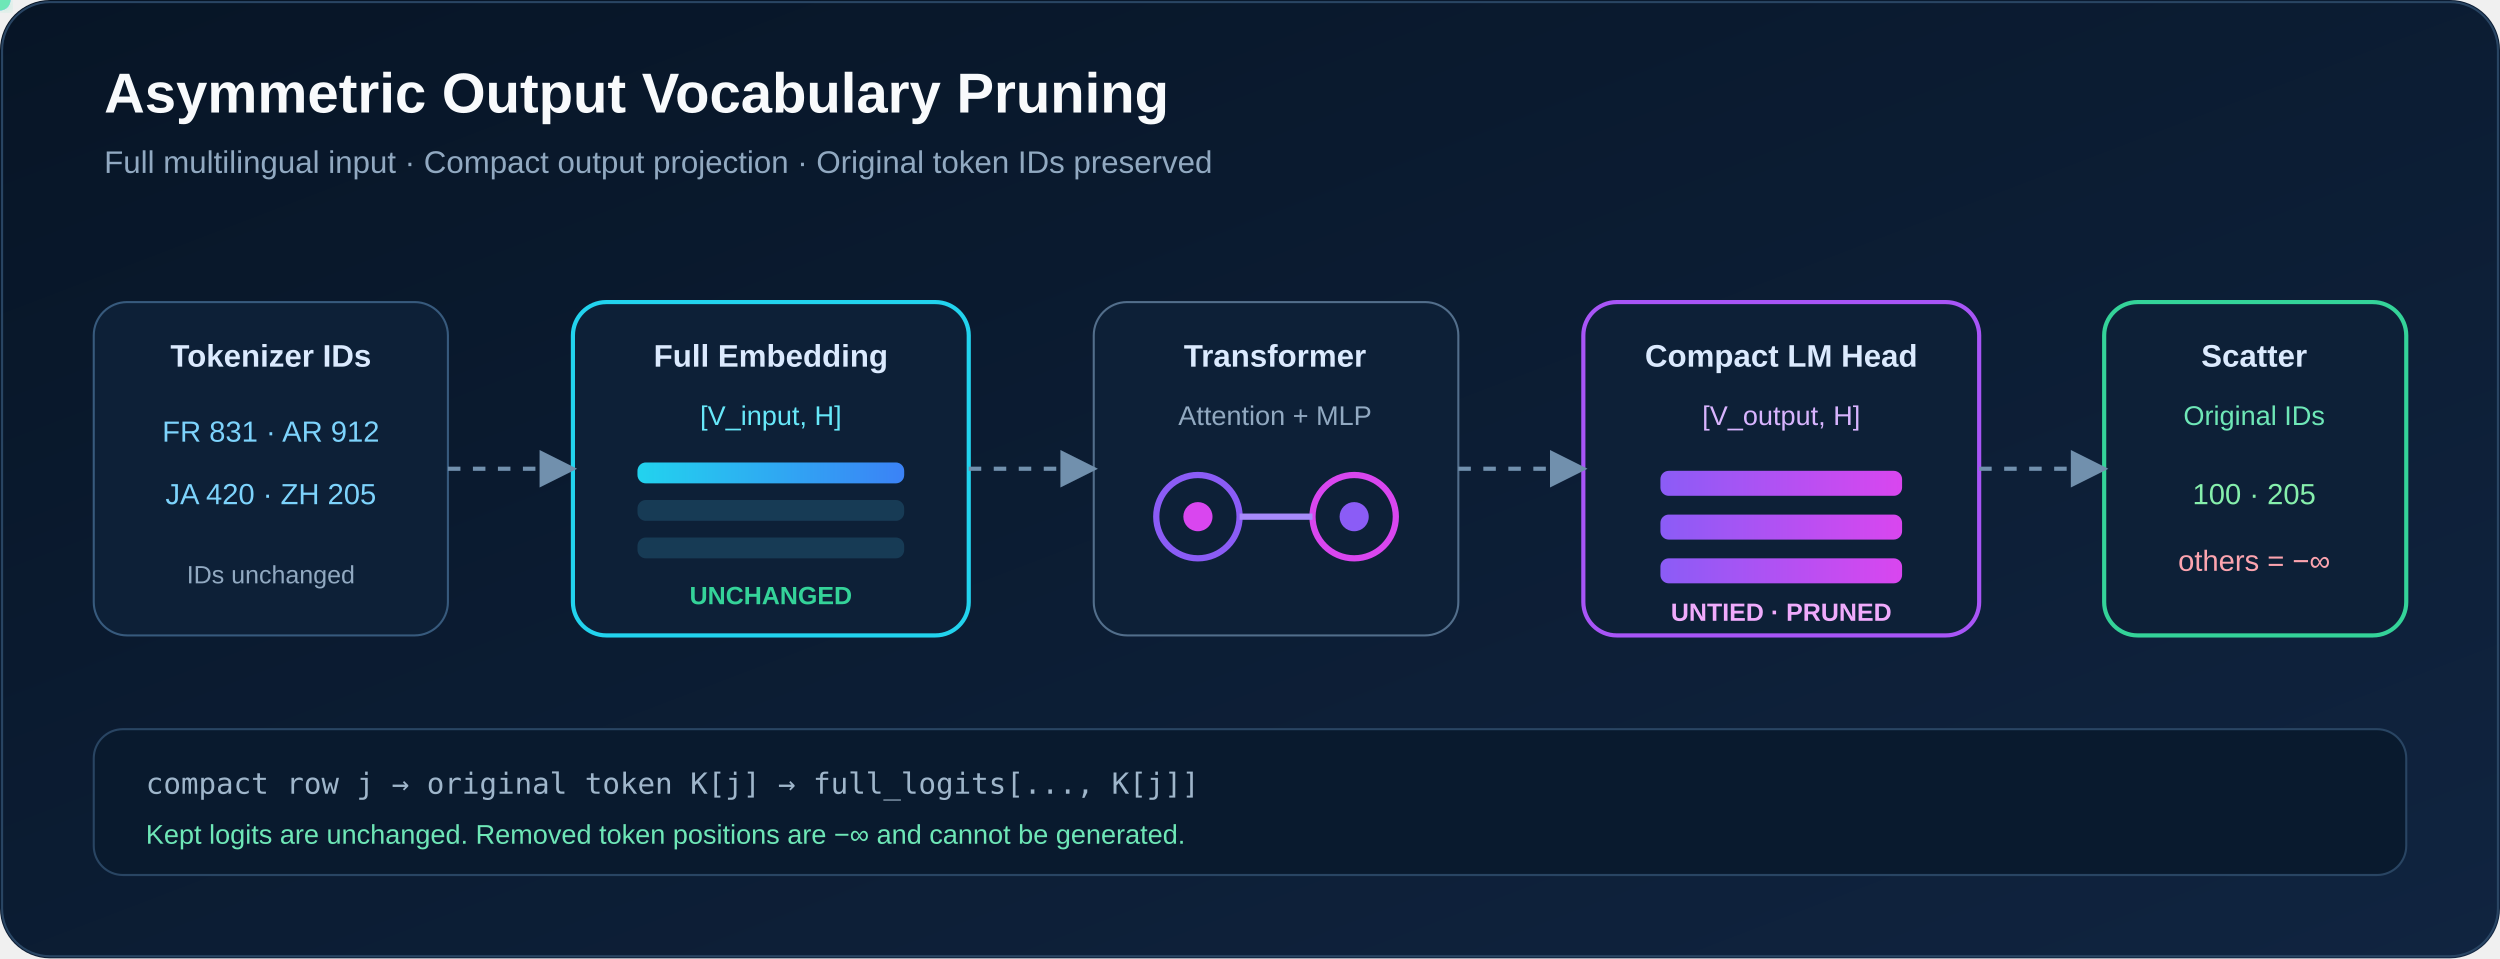
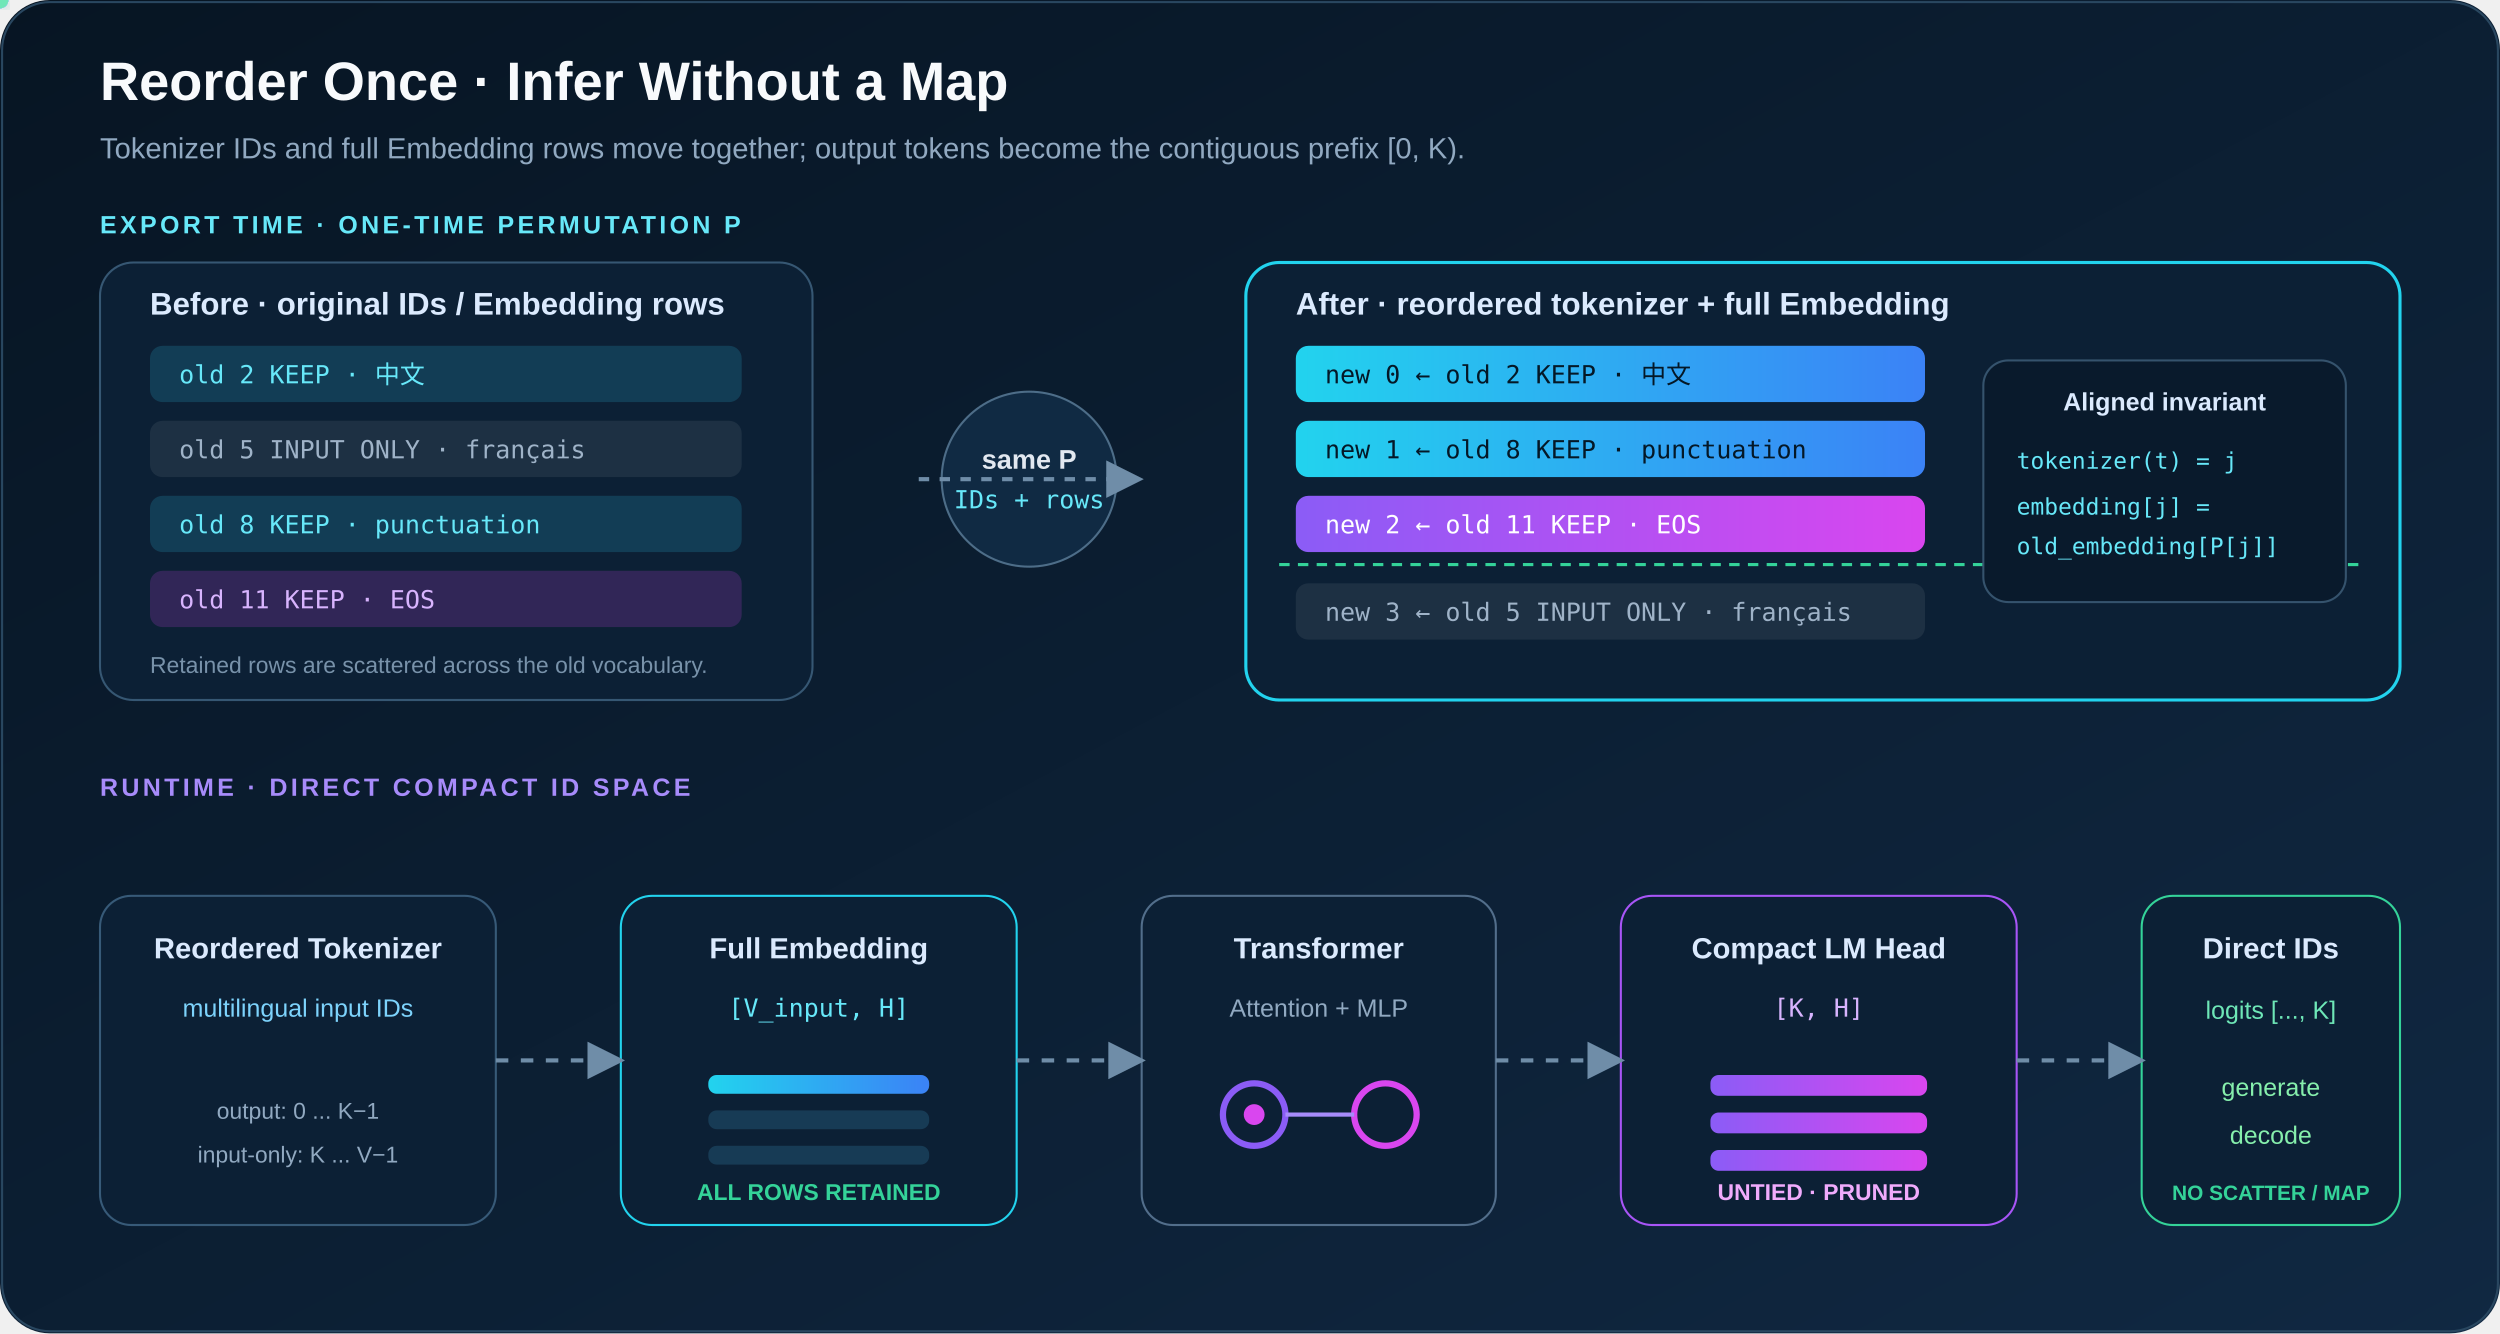
- <svg xmlns="http://www.w3.org/2000/svg" width="1200" height="460" viewBox="0 0 1200 460" role="img" aria-labelledby="title desc">
+ <svg xmlns="http://www.w3.org/2000/svg" width="1200" height="640" viewBox="0 0 1200 640" role="img" aria-labelledby="title desc">
  <defs>
    <linearGradient id="bg" x2="1" y2="1">
-       <stop stop-color="#071526" />
-       <stop offset="1" stop-color="#102440" />
+       <stop stop-color="#071523" />
+       <stop offset="1" stop-color="#102842" />
    </linearGradient>
-     <linearGradient id="blue">
+     <linearGradient id="cyan" x2="1">
      <stop stop-color="#22d3ee" />
      <stop offset="1" stop-color="#3b82f6" />
    </linearGradient>
-     <linearGradient id="violet">
+     <linearGradient id="violet" x2="1">
      <stop stop-color="#8b5cf6" />
      <stop offset="1" stop-color="#d946ef" />
    </linearGradient>
    <filter id="glow">
      <feGaussianBlur stdDeviation="3" result="b" />
      <feMerge>
        <feMergeNode in="b" />
        <feMergeNode in="SourceGraphic" />
      </feMerge>
    </filter>
    <marker id="arrow" markerWidth="9" markerHeight="9" refX="8" refY="4.5" orient="auto">
-       <path d="M0 0 9 4.5 0 9Z" fill="#7190ad" />
+       <path d="M0 0 9 4.5 0 9Z" fill="#6f8da8" />
    </marker>
-     <path id="p1" d="M215 225H275" />
-     <path id="p2" d="M465 225H525" />
-     <path id="p3" d="M700 225H760" />
-     <path id="p4" d="M950 225H1010" />
+     <path id="move1" d="M390 160 C470 115 520 115 598 142" />
+     <path id="move2" d="M390 232 C470 200 520 178 598 178" />
+     <path id="move3" d="M390 268 C470 255 520 215 598 214" />
+     <path id="move4" d="M390 196 C470 290 520 290 598 268" />
+     <path id="move5" d="M390 304 C470 325 520 310 598 304" />
+     <path id="run1" d="M238 509H298" />
+     <path id="run2" d="M488 509H548" />
+     <path id="run3" d="M718 509H778" />
+     <path id="run4" d="M968 509H1028" />
  </defs>
-   <rect width="1200" height="460" rx="24" fill="url(#bg)" />
-   <rect x="1" y="1" width="1198" height="458" rx="23" fill="none" stroke="#294563" />
-   <text x="50" y="54" fill="#f8fafc" font-family="Arial,sans-serif" font-size="27" font-weight="700">Asymmetric Output Vocabulary Pruning</text>
-   <text x="50" y="83" fill="#91a9c1" font-family="Arial,sans-serif" font-size="15">Full multilingual input · Compact output projection · Original token IDs preserved</text>
-   <g font-family="Arial,sans-serif" text-anchor="middle">
+   <rect width="1200" height="640" rx="24" fill="url(#bg)" />
+   <rect x="1" y="1" width="1198" height="638" rx="23" fill="none" stroke="#294760" />
+   <text x="48" y="48" fill="#f8fafc" font-family="Arial,sans-serif" font-size="26" font-weight="700">Reorder Once · Infer Without a Map</text>
+   <text x="48" y="76" fill="#91a9c1" font-family="Arial,sans-serif" font-size="14">Tokenizer IDs and full Embedding rows move together; output tokens become the contiguous prefix [0, K).</text>
+   <g font-family="Arial,sans-serif">
+     <text x="48" y="112" fill="#67e8f9" font-size="12" font-weight="700" letter-spacing="1.6">EXPORT TIME · ONE-TIME PERMUTATION P</text>
    <g>
-       <rect x="45" y="145" width="170" height="160" rx="16" fill="#0d2037" stroke="#375a7d" />
-       <text x="130" y="176" fill="#dbeafe" font-size="15" font-weight="700">Tokenizer IDs</text>
-       <text x="130" y="212" fill="#7dd3fc" font-size="14">FR 831 · AR 912</text>
-       <text x="130" y="242" fill="#7dd3fc" font-size="14">JA 420 · ZH 205</text>
-       <text x="130" y="280" fill="#91a9c1" font-size="12">IDs unchanged</text>
+       <rect x="48" y="126" width="342" height="210" rx="16" fill="#0c2035" stroke="#365773" />
+       <text x="72" y="151" fill="#dbeafe" font-size="15" font-weight="700">Before · original IDs / Embedding rows</text>
+       <g font-family="monospace" font-size="12">
+         <rect x="72" y="166" width="284" height="27" rx="6" fill="#123d55" />
+         <text x="86" y="184" fill="#67e8f9">old 2   KEEP · 中文</text>
+         <rect x="72" y="202" width="284" height="27" rx="6" fill="#1d3043" />
+         <text x="86" y="220" fill="#9fb3c8">old 5   INPUT ONLY · français</text>
+         <rect x="72" y="238" width="284" height="27" rx="6" fill="#123d55" />
+         <text x="86" y="256" fill="#67e8f9">old 8   KEEP · punctuation</text>
+         <rect x="72" y="274" width="284" height="27" rx="6" fill="#312657" />
+         <text x="86" y="292" fill="#d8b4fe">old 11  KEEP · EOS</text>
+       </g>
+       <text x="72" y="323" fill="#7892aa" font-size="11">Retained rows are scattered across the old vocabulary.</text>
+     </g>
+     <g text-anchor="middle">
+       <circle cx="494" cy="230" r="42" fill="#102a43" stroke="#4d6d88" />
+       <text x="494" y="225" fill="#e2e8f0" font-size="13" font-weight="700">same P</text>
+       <text x="494" y="244" fill="#67e8f9" font-family="monospace" font-size="12">IDs + rows</text>
+       <path d="M441 230H547" fill="none" stroke="#6f8da8" stroke-width="2" stroke-dasharray="5 5" marker-end="url(#arrow)" />
    </g>
    <g>
-       <rect x="275" y="145" width="190" height="160" rx="16" fill="#0d2037" stroke="#22d3ee" stroke-width="2" />
-       <text x="370" y="176" fill="#dbeafe" font-size="15" font-weight="700">Full Embedding</text>
-       <text x="370" y="204" fill="#67e8f9" font-size="13">[V_input, H]</text>
-       <g fill="#173b55">
-         <rect x="306" y="222" width="128" height="10" rx="4" />
-         <rect x="306" y="240" width="128" height="10" rx="4" />
-         <rect x="306" y="258" width="128" height="10" rx="4" />
+       <rect x="598" y="126" width="554" height="210" rx="16" fill="#0c2035" stroke="#22d3ee" stroke-width="1.5" />
+       <text x="622" y="151" fill="#dbeafe" font-size="15" font-weight="700">After · reordered tokenizer + full Embedding</text>
+       <g font-family="monospace" font-size="12">
+         <rect x="622" y="166" width="302" height="27" rx="6" fill="url(#cyan)" />
+         <text x="636" y="184" fill="#041827">new 0 ← old 2   KEEP · 中文</text>
+         <rect x="622" y="202" width="302" height="27" rx="6" fill="url(#cyan)" />
+         <text x="636" y="220" fill="#041827">new 1 ← old 8   KEEP · punctuation</text>
+         <rect x="622" y="238" width="302" height="27" rx="6" fill="url(#violet)" />
+         <text x="636" y="256" fill="#fff">new 2 ← old 11  KEEP · EOS</text>
+         <path d="M614 271H1132" stroke="#34d399" stroke-width="1.5" stroke-dasharray="5 4" />
+         <text x="1108" y="266" text-anchor="end" fill="#6ee7b7" font-family="Arial,sans-serif" font-size="11">K = V_output</text>
+         <rect x="622" y="280" width="302" height="27" rx="6" fill="#1d3043" />
+         <text x="636" y="298" fill="#9fb3c8">new 3 ← old 5   INPUT ONLY · français</text>
      </g>
-       <rect x="306" y="222" width="128" height="10" rx="4" fill="url(#blue)">
-         <animate attributeName="y" values="222;258;240;222" dur="3s" repeatCount="indefinite" />
-       </rect>
-       <text x="370" y="290" fill="#34d399" font-size="12" font-weight="700">UNCHANGED</text>
+       <g transform="translate(952 173)">
+         <rect width="174" height="116" rx="12" fill="#091a2c" stroke="#35536d" />
+         <text x="87" y="24" text-anchor="middle" fill="#dbeafe" font-size="12" font-weight="700">Aligned invariant</text>
+         <text x="16" y="52" fill="#67e8f9" font-family="monospace" font-size="11">tokenizer(t) = j</text>
+         <text x="16" y="74" fill="#67e8f9" font-family="monospace" font-size="11">embedding[j] =</text>
+         <text x="16" y="93" fill="#67e8f9" font-family="monospace" font-size="11">old_embedding[P[j]]</text>
+       </g>
    </g>
-     <g>
-       <rect x="525" y="145" width="175" height="160" rx="16" fill="#0d2037" stroke="#526e8b" />
-       <text x="612" y="176" fill="#dbeafe" font-size="15" font-weight="700">Transformer</text>
-       <text x="612" y="204" fill="#91a9c1" font-size="13">Attention + MLP</text>
-       <circle cx="575" cy="248" r="20" fill="none" stroke="#8b5cf6" stroke-width="3" />
-       <circle cx="650" cy="248" r="20" fill="none" stroke="#d946ef" stroke-width="3" />
-       <path d="M595 248H630" stroke="#a78bfa" stroke-width="3" />
-       <circle cx="575" cy="248" r="7" fill="#d946ef">
-         <animate attributeName="opacity" values=".3;1;.3" dur="1.3s" repeatCount="indefinite" />
+     <g fill="#67e8f9" filter="url(#glow)">
+       <circle r="4">
+         <animateMotion dur="2.8s" repeatCount="indefinite">
+           <mpath href="#move1" />
+         </animateMotion>
      </circle>
-       <circle cx="650" cy="248" r="7" fill="#8b5cf6">
-         <animate attributeName="opacity" values="1;.3;1" dur="1.3s" repeatCount="indefinite" />
+       <circle r="4">
+         <animateMotion dur="2.8s" begin=".35s" repeatCount="indefinite">
+           <mpath href="#move2" />
+         </animateMotion>
+       </circle>
+       <circle r="4" fill="#d8b4fe">
+         <animateMotion dur="2.8s" begin=".7s" repeatCount="indefinite">
+           <mpath href="#move3" />
+         </animateMotion>
+       </circle>
+       <circle r="4" fill="#94a3b8">
+         <animateMotion dur="2.8s" begin="1.05s" repeatCount="indefinite">
+           <mpath href="#move4" />
+         </animateMotion>
      </circle>
    </g>
-     <g>
-       <rect x="760" y="145" width="190" height="160" rx="16" fill="#0d2037" stroke="#a855f7" stroke-width="2" />
-       <text x="855" y="176" fill="#dbeafe" font-size="15" font-weight="700">Compact LM Head</text>
-       <text x="855" y="204" fill="#d8b4fe" font-size="13">[V_output, H]</text>
-       <g fill="url(#violet)">
-         <rect x="797" y="226" width="116" height="12" rx="4" />
-         <rect x="797" y="247" width="116" height="12" rx="4" />
-         <rect x="797" y="268" width="116" height="12" rx="4" />
+     <text x="48" y="382" fill="#a78bfa" font-size="12" font-weight="700" letter-spacing="1.6">RUNTIME · DIRECT COMPACT ID SPACE</text>
+     <g text-anchor="middle">
+       <g>
+         <rect x="48" y="430" width="190" height="158" rx="15" fill="#0c2035" stroke="#375a78" />
+         <text x="143" y="460" fill="#dbeafe" font-size="14" font-weight="700">Reordered Tokenizer</text>
+         <text x="143" y="488" fill="#7dd3fc" font-size="12">multilingual input IDs</text>
+         <text x="143" y="537" fill="#91a9c1" font-size="11">output: 0 ... K−1</text>
+         <text x="143" y="558" fill="#91a9c1" font-size="11">input-only: K ... V−1</text>
      </g>
-       <text x="855" y="298" fill="#f0abfc" font-size="12" font-weight="700">UNTIED · PRUNED</text>
+       <g>
+         <rect x="298" y="430" width="190" height="158" rx="15" fill="#0c2035" stroke="#22d3ee" />
+         <text x="393" y="460" fill="#dbeafe" font-size="14" font-weight="700">Full Embedding</text>
+         <text x="393" y="488" fill="#67e8f9" font-family="monospace" font-size="12">[V_input, H]</text>
+         <g fill="#173b55">
+           <rect x="340" y="516" width="106" height="9" rx="4" />
+           <rect x="340" y="533" width="106" height="9" rx="4" />
+           <rect x="340" y="550" width="106" height="9" rx="4" />
+         </g>
+         <rect x="340" y="516" width="106" height="9" rx="4" fill="url(#cyan)">
+           <animate attributeName="y" values="516;550;533;516" dur="3s" repeatCount="indefinite" />
+         </rect>
+         <text x="393" y="576" fill="#34d399" font-size="11" font-weight="700">ALL ROWS RETAINED</text>
+       </g>
+       <g>
+         <rect x="548" y="430" width="170" height="158" rx="15" fill="#0c2035" stroke="#526e8b" />
+         <text x="633" y="460" fill="#dbeafe" font-size="14" font-weight="700">Transformer</text>
+         <text x="633" y="488" fill="#91a9c1" font-size="12">Attention + MLP</text>
+         <circle cx="602" cy="535" r="15" fill="none" stroke="#8b5cf6" stroke-width="3" />
+         <circle cx="665" cy="535" r="15" fill="none" stroke="#d946ef" stroke-width="3" />
+         <path d="M617 535H650" stroke="#a78bfa" stroke-width="2" />
+         <circle cx="602" cy="535" r="5" fill="#d946ef">
+           <animate attributeName="opacity" values=".25;1;.25" dur="1.3s" repeatCount="indefinite" />
+         </circle>
+       </g>
+       <g>
+         <rect x="778" y="430" width="190" height="158" rx="15" fill="#0c2035" stroke="#a855f7" />
+         <text x="873" y="460" fill="#dbeafe" font-size="14" font-weight="700">Compact LM Head</text>
+         <text x="873" y="488" fill="#d8b4fe" font-family="monospace" font-size="12">[K, H]</text>
+         <g fill="url(#violet)">
+           <rect x="821" y="516" width="104" height="10" rx="4" />
+           <rect x="821" y="534" width="104" height="10" rx="4" />
+           <rect x="821" y="552" width="104" height="10" rx="4" />
+         </g>
+         <text x="873" y="576" fill="#f0abfc" font-size="11" font-weight="700">UNTIED · PRUNED</text>
+       </g>
+       <g>
+         <rect x="1028" y="430" width="124" height="158" rx="15" fill="#0c2035" stroke="#34d399" />
+         <text x="1090" y="460" fill="#dbeafe" font-size="14" font-weight="700">Direct IDs</text>
+         <text x="1090" y="489" fill="#6ee7b7" font-size="12">logits [..., K]</text>
+         <text x="1090" y="526" fill="#86efac" font-size="12">generate</text>
+         <text x="1090" y="549" fill="#86efac" font-size="12">decode</text>
+         <text x="1090" y="576" fill="#34d399" font-size="10" font-weight="700">NO SCATTER / MAP</text>
+       </g>
    </g>
-     <g>
-       <rect x="1010" y="145" width="145" height="160" rx="16" fill="#0d2037" stroke="#34d399" stroke-width="2" />
-       <text x="1082" y="176" fill="#dbeafe" font-size="15" font-weight="700">Scatter</text>
-       <text x="1082" y="204" fill="#6ee7b7" font-size="13">Original IDs</text>
-       <text x="1082" y="242" fill="#86efac" font-size="14">100 · 205</text>
-       <text x="1082" y="274" fill="#fda4af" font-size="14">others = −∞</text>
+     <g fill="none" stroke="#6f8da8" stroke-width="2" stroke-dasharray="6 6" marker-end="url(#arrow)">
+       <use href="#run1" />
+       <use href="#run2" />
+       <use href="#run3" />
+       <use href="#run4" />
+     </g>
+     <g fill="#67e8f9" filter="url(#glow)">
+       <circle r="4">
+         <animateMotion dur="1.8s" repeatCount="indefinite">
+           <mpath href="#run1" />
+         </animateMotion>
+       </circle>
+       <circle r="4">
+         <animateMotion dur="1.8s" begin=".35s" repeatCount="indefinite">
+           <mpath href="#run2" />
+         </animateMotion>
+       </circle>
+       <circle r="4" fill="#d8b4fe">
+         <animateMotion dur="1.8s" begin=".7s" repeatCount="indefinite">
+           <mpath href="#run3" />
+         </animateMotion>
+       </circle>
+       <circle r="4" fill="#6ee7b7">
+         <animateMotion dur="1.8s" begin="1.05s" repeatCount="indefinite">
+           <mpath href="#run4" />
+         </animateMotion>
+       </circle>
    </g>
  </g>
-   <g fill="none" stroke="#7190ad" stroke-width="2" stroke-dasharray="6 6" marker-end="url(#arrow)">
-     <use href="#p1" />
-     <use href="#p2" />
-     <use href="#p3" />
-     <use href="#p4" />
-   </g>
-   <g fill="#67e8f9" filter="url(#glow)">
-     <circle r="5">
-       <animateMotion dur="1.7s" repeatCount="indefinite">
-         <mpath href="#p1" />
-       </animateMotion>
-     </circle>
-     <circle r="5">
-       <animateMotion dur="1.7s" begin=".35s" repeatCount="indefinite">
-         <mpath href="#p2" />
-       </animateMotion>
-     </circle>
-     <circle r="5" fill="#d8b4fe">
-       <animateMotion dur="1.7s" begin=".7s" repeatCount="indefinite">
-         <mpath href="#p3" />
-       </animateMotion>
-     </circle>
-     <circle r="5" fill="#6ee7b7">
-       <animateMotion dur="1.7s" begin="1.05s" repeatCount="indefinite">
-         <mpath href="#p4" />
-       </animateMotion>
-     </circle>
-   </g>
-   <rect x="45" y="350" width="1110" height="70" rx="14" fill="#091a2e" stroke="#294563" />
-   <text x="70" y="381" fill="#9fb6cb" font-family="monospace" font-size="14">compact row j → original token K[j] → full_logits[..., K[j]]</text>
-   <text x="70" y="405" fill="#6ee7b7" font-family="Arial,sans-serif" font-size="13">Kept logits are unchanged. Removed token positions are −∞ and cannot be generated.</text>
</svg>
